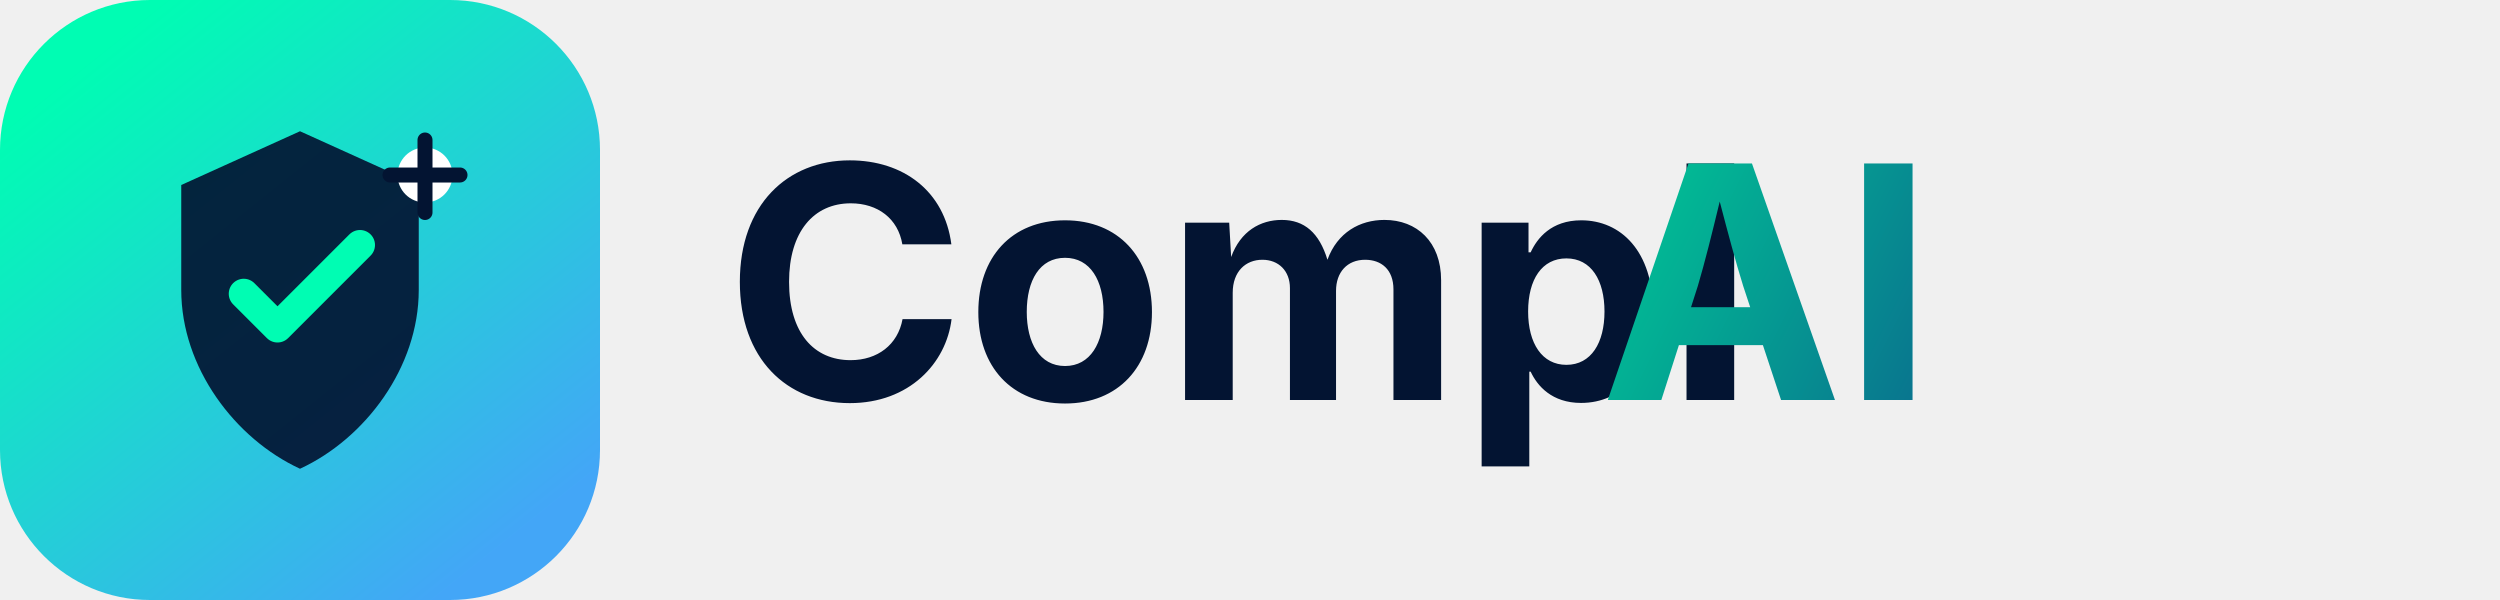
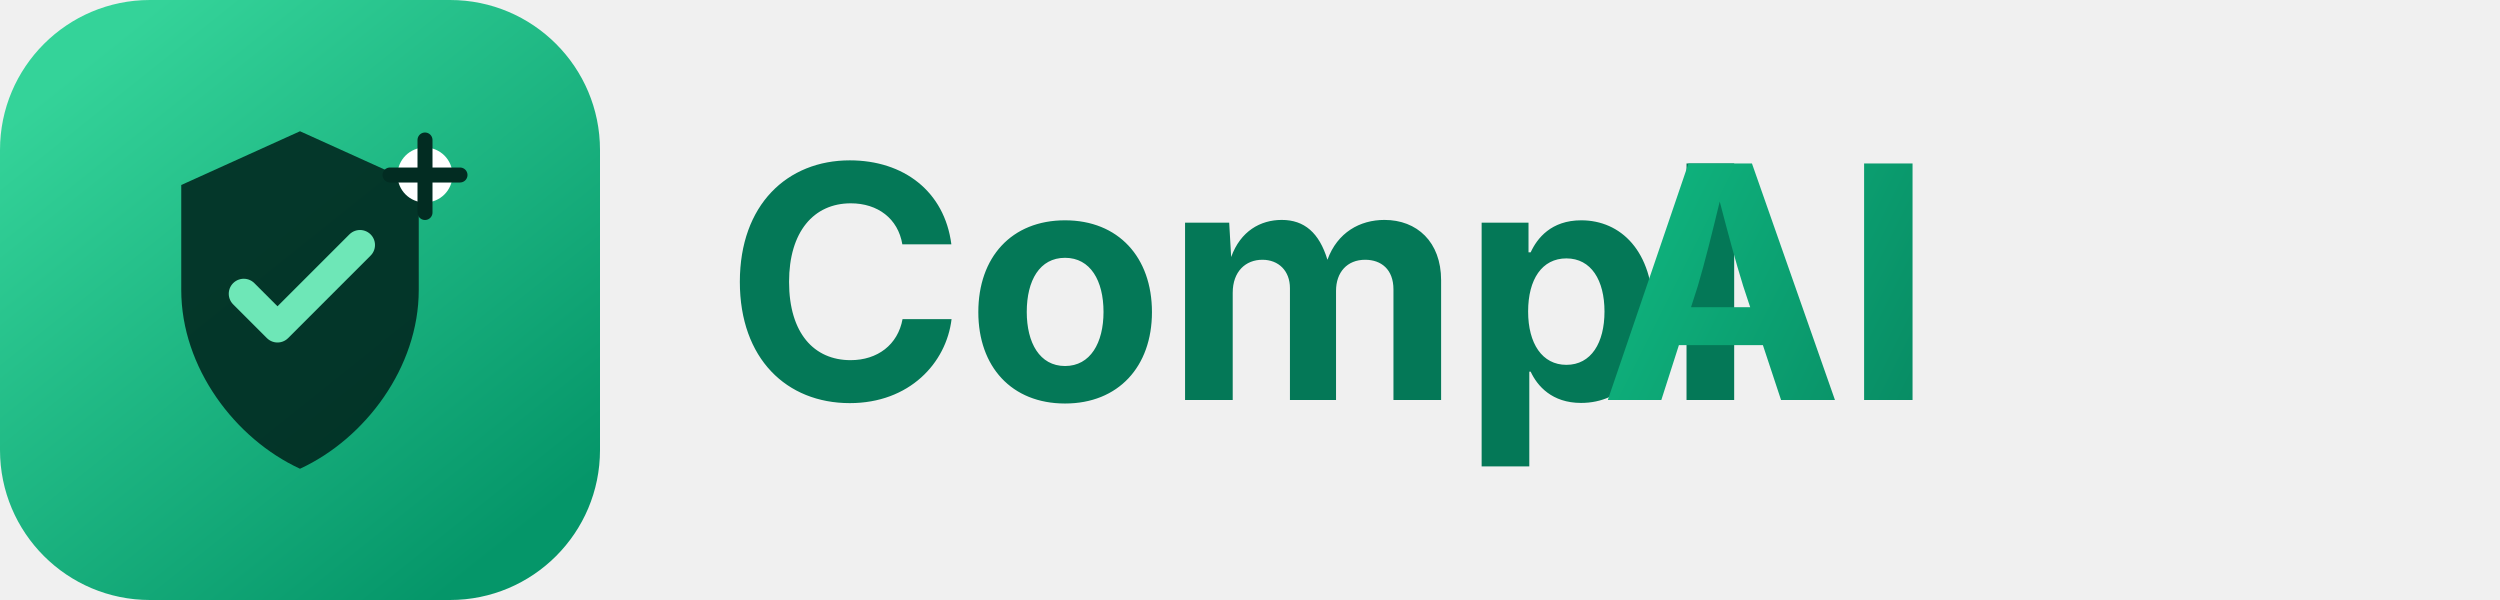
<svg xmlns="http://www.w3.org/2000/svg" viewBox="0 0 200 48" fill="none" role="img" aria-label="ComplAI">
  <defs>
    <linearGradient id="complai-bg" x1="8" y1="4" x2="40" y2="44" gradientUnits="userSpaceOnUse">
-       <stop stop-color="#00fdb3" />
-       <stop offset="1" stop-color="#43a6f7" />
+       <stop stop-color="#34d399" />
+       <stop offset="1" stop-color="#059669" />
    </linearGradient>
    <linearGradient id="complai-ai" x1="128" y1="14" x2="168" y2="34" gradientUnits="userSpaceOnUse">
-       <stop stop-color="#00c896" />
-       <stop offset="1" stop-color="#0d4f8b" />
+       <stop stop-color="#10b981" />
+       <stop offset="1" stop-color="#047857" />
    </linearGradient>
  </defs>
  <rect width="48" height="48" rx="12" fill="url(#complai-bg)" />
-   <path d="M24 10.5L33.5 14.8V23.2C33.5 29.4 29.2 35.1 24 37.5C18.8 35.1 14.5 29.4 14.5 23.2V14.8L24 10.5Z" fill="#031432" fill-opacity="0.92" />
-   <path d="M19.5 23.5L22.2 26.2L28.8 19.6" stroke="#00fdb3" stroke-width="2.4" stroke-linecap="round" stroke-linejoin="round" />
+   <path d="M24 10.5L33.5 14.8V23.2C33.5 29.4 29.2 35.1 24 37.5C18.8 35.1 14.5 29.4 14.5 23.2V14.8L24 10.5Z" fill="#022c22" fill-opacity="0.92" />
+   <path d="M19.5 23.5L22.2 26.2L28.8 19.6" stroke="#6ee7b7" stroke-width="2.4" stroke-linecap="round" stroke-linejoin="round" />
  <circle cx="34" cy="14" r="2.2" fill="#ffffff" />
-   <path d="M34 11.2V17M31.2 14H36.8" stroke="#031432" stroke-width="1.2" stroke-linecap="round" />
-   <text x="58" y="32" font-family="Inter, Segoe UI, system-ui, sans-serif" font-size="26" font-weight="700" fill="#031432">Compl</text>
+   <path d="M34 11.2V17M31.2 14H36.8" stroke="#022c22" stroke-width="1.2" stroke-linecap="round" />
+   <text x="58" y="32" font-family="Inter, Segoe UI, system-ui, sans-serif" font-size="26" font-weight="700" fill="#047857">Compl</text>
  <text x="128" y="32" font-family="Inter, Segoe UI, system-ui, sans-serif" font-size="26" font-weight="700" fill="url(#complai-ai)">AI</text>
</svg>
